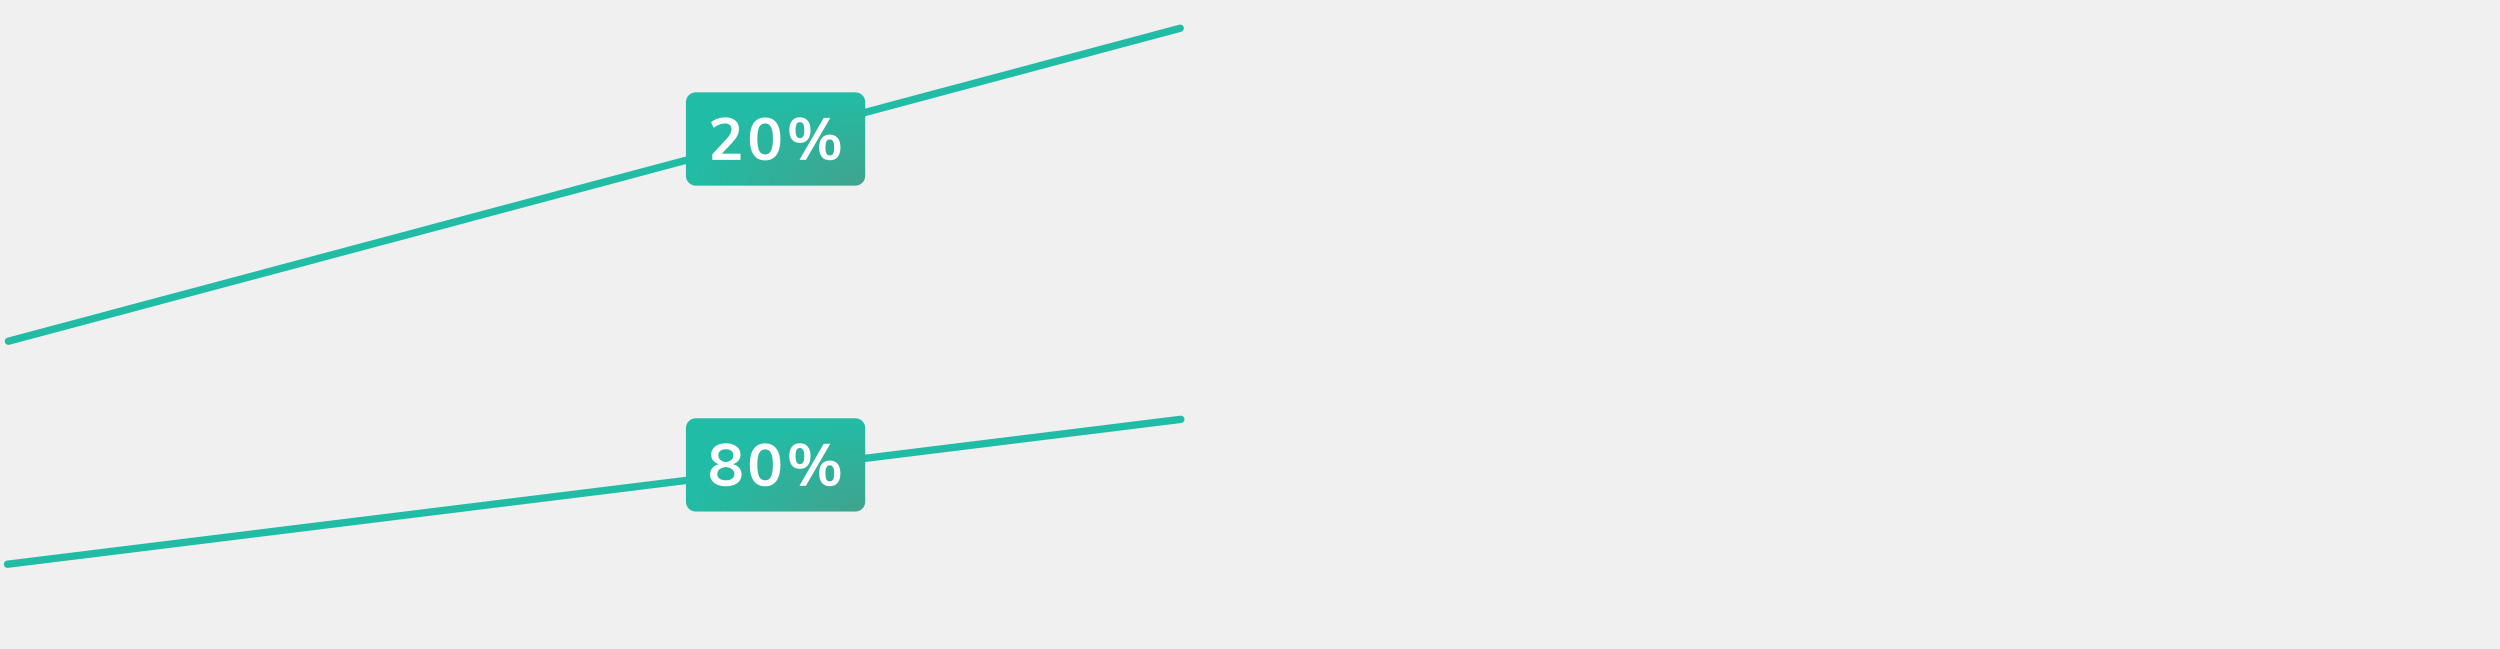
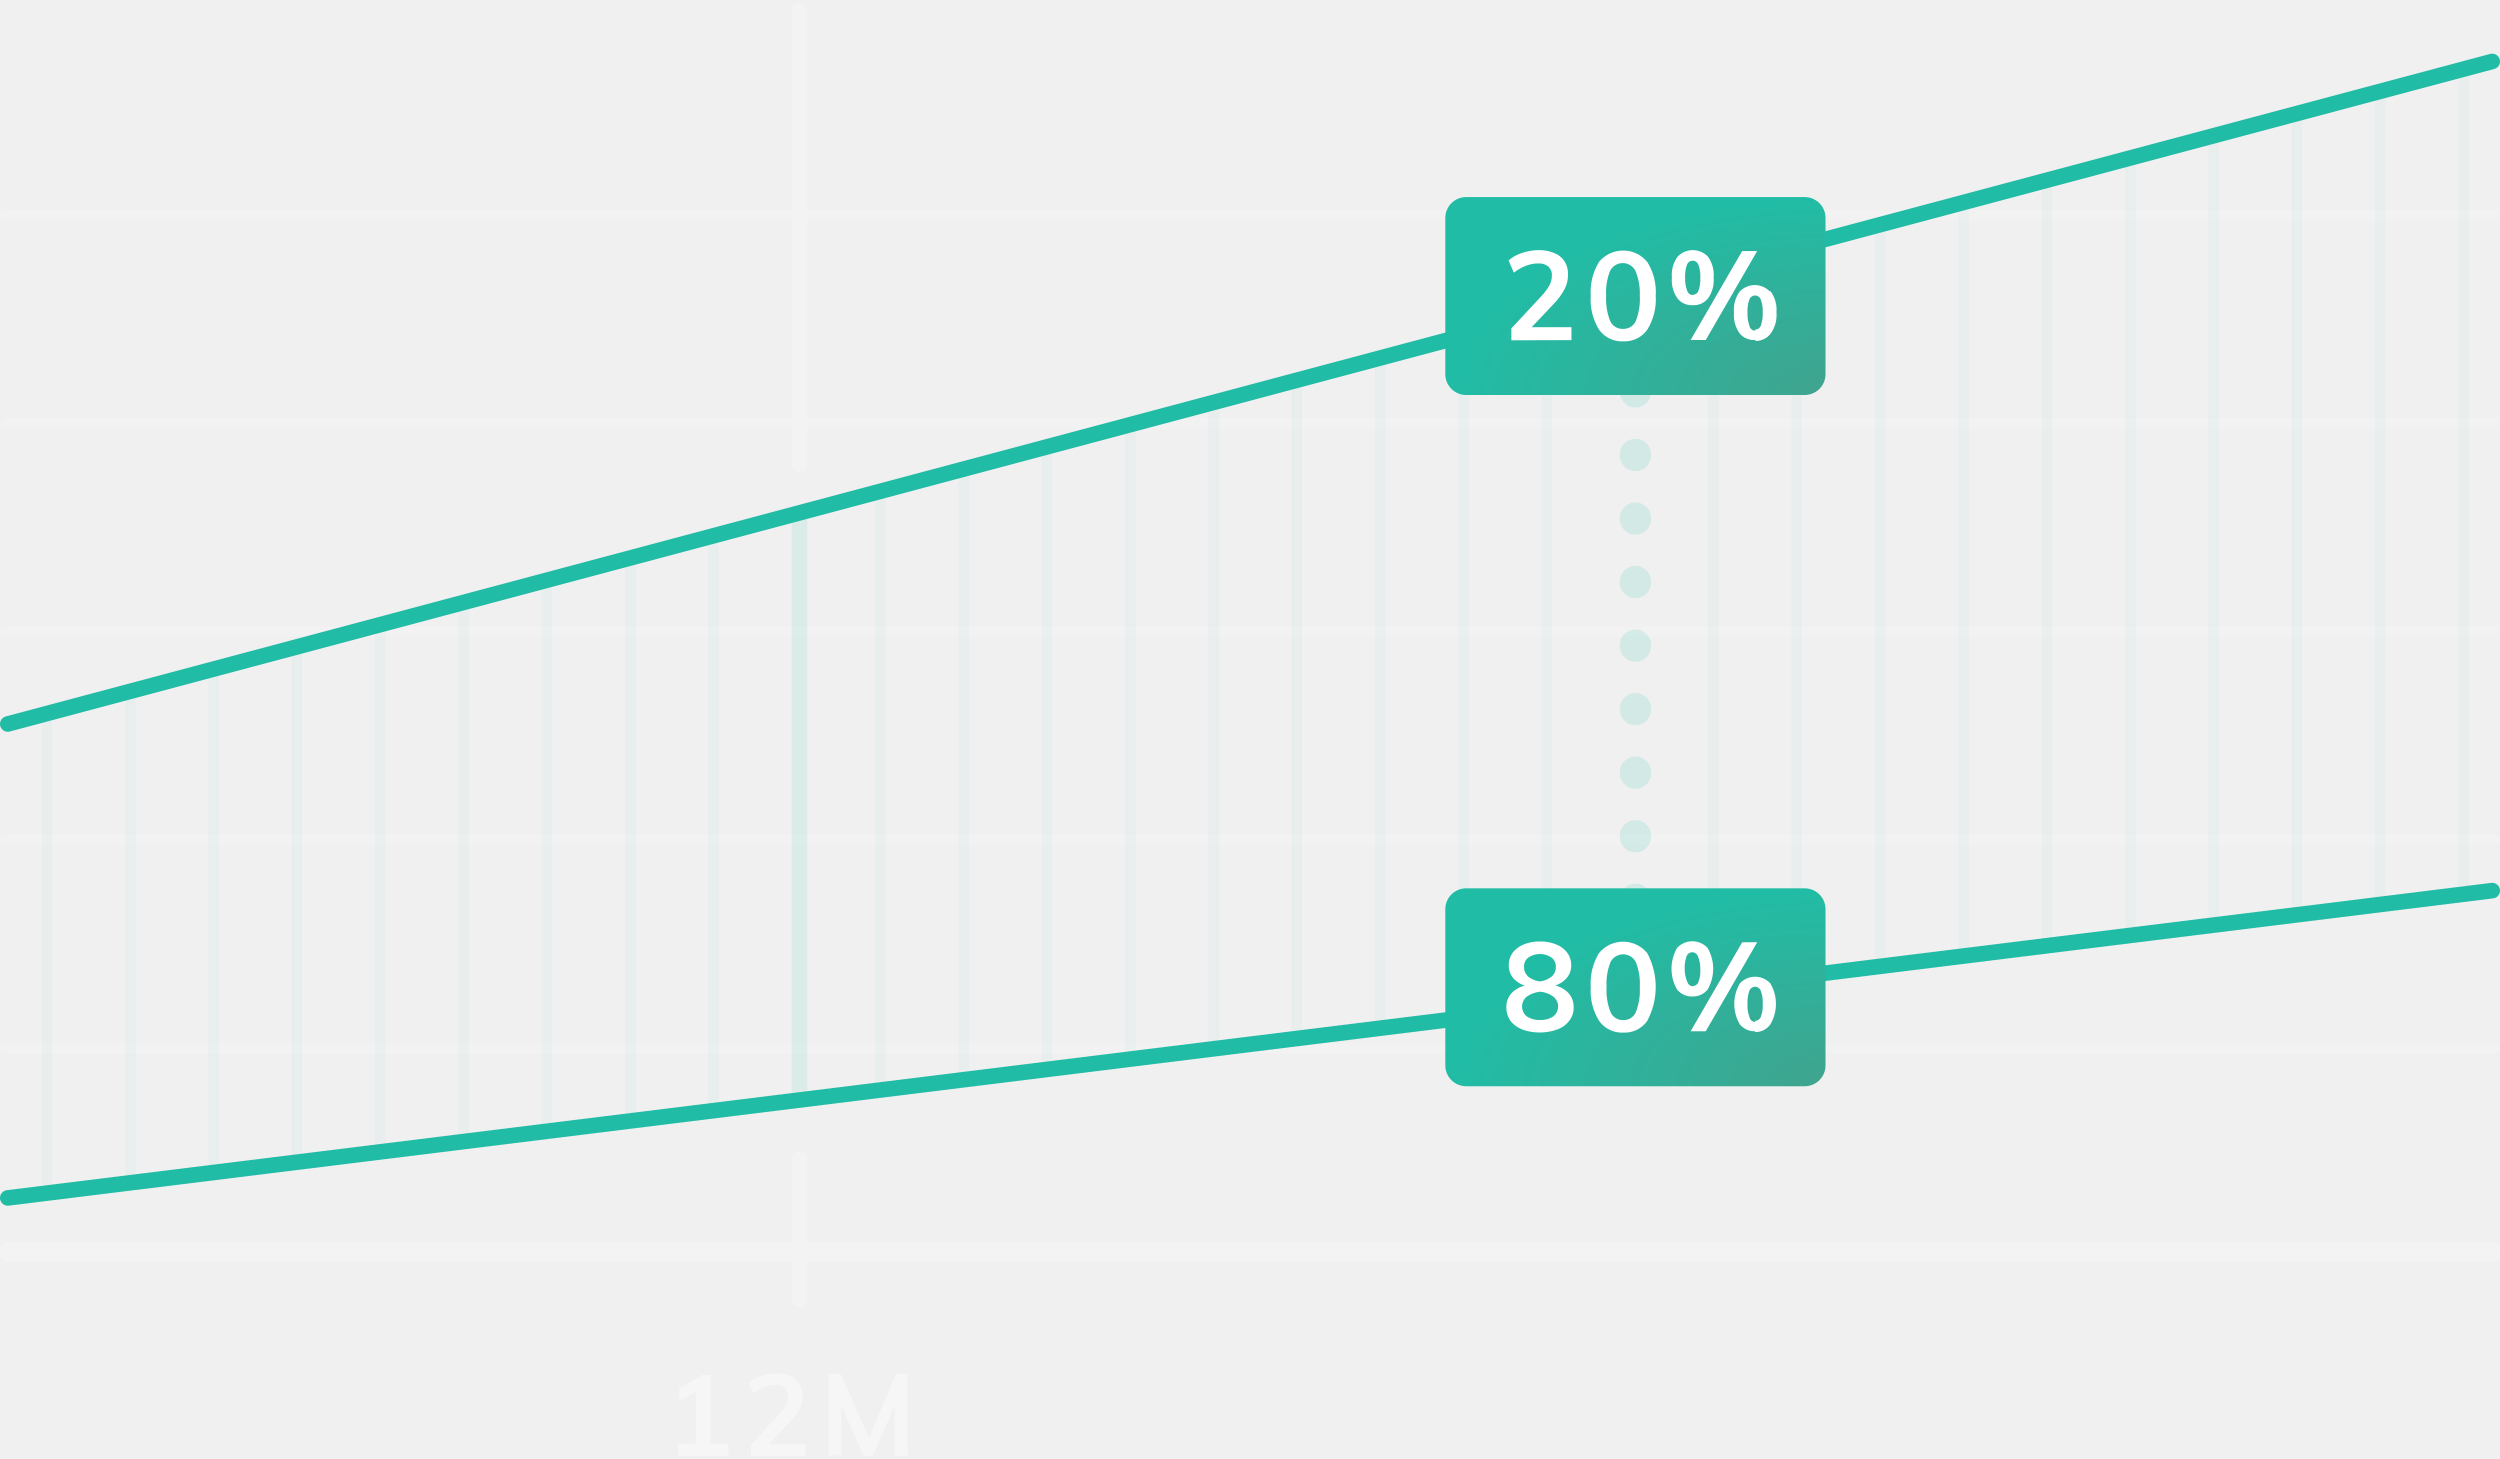
- <svg xmlns="http://www.w3.org/2000/svg" width="509" height="132" viewBox="0 0 509 132" fill="none">
-   <path d="M1.531 114.875L240.406 85.375" stroke="#21BCA5" stroke-width="1.5" stroke-linecap="round" />
-   <path d="M1.719 69.469L240.281 5.75" stroke="#21BCA5" stroke-width="1.5" stroke-linecap="round" />
-   <rect x="139.656" y="18.797" width="36.5" height="19" rx="2" fill="url(#paint0_radial)" />
-   <path d="M150.763 31.287V32.547H145.027V31.407L147.931 28.275C148.275 27.899 148.527 27.555 148.687 27.243C148.847 26.931 148.927 26.623 148.927 26.319C148.927 25.927 148.811 25.631 148.579 25.431C148.355 25.231 148.031 25.131 147.607 25.131C146.855 25.131 146.083 25.427 145.291 26.019L144.775 24.891C145.111 24.587 145.543 24.347 146.071 24.171C146.599 23.987 147.131 23.895 147.667 23.895C148.523 23.895 149.199 24.107 149.695 24.531C150.199 24.947 150.451 25.511 150.451 26.223C150.451 26.711 150.343 27.171 150.127 27.603C149.919 28.035 149.567 28.519 149.071 29.055L146.971 31.287H150.763ZM155.782 32.655C154.766 32.655 153.99 32.283 153.454 31.539C152.926 30.787 152.662 29.695 152.662 28.263C152.662 26.855 152.926 25.779 153.454 25.035C153.99 24.291 154.766 23.919 155.782 23.919C156.798 23.919 157.57 24.291 158.098 25.035C158.634 25.771 158.902 26.847 158.902 28.263C158.902 29.687 158.634 30.775 158.098 31.527C157.57 32.279 156.798 32.655 155.782 32.655ZM155.782 31.443C156.334 31.443 156.734 31.191 156.982 30.687C157.238 30.175 157.366 29.367 157.366 28.263C157.366 27.175 157.238 26.383 156.982 25.887C156.734 25.383 156.334 25.131 155.782 25.131C155.23 25.131 154.826 25.383 154.57 25.887C154.322 26.383 154.198 27.175 154.198 28.263C154.198 29.367 154.322 30.175 154.57 30.687C154.826 31.191 155.23 31.443 155.782 31.443ZM162.853 29.103C162.181 29.103 161.653 28.883 161.269 28.443C160.893 27.995 160.705 27.343 160.705 26.487C160.705 25.639 160.893 24.995 161.269 24.555C161.653 24.107 162.181 23.883 162.853 23.883C163.533 23.883 164.065 24.107 164.449 24.555C164.833 24.995 165.025 25.639 165.025 26.487C165.025 27.343 164.833 27.995 164.449 28.443C164.065 28.883 163.533 29.103 162.853 29.103ZM162.769 32.547L167.713 24.003H169.045L164.089 32.547H162.769ZM162.853 28.131C163.165 28.131 163.393 28.003 163.537 27.747C163.681 27.491 163.753 27.071 163.753 26.487C163.753 25.919 163.677 25.507 163.525 25.251C163.381 24.987 163.157 24.855 162.853 24.855C162.557 24.855 162.337 24.987 162.193 25.251C162.049 25.507 161.977 25.919 161.977 26.487C161.977 27.063 162.049 27.483 162.193 27.747C162.337 28.003 162.557 28.131 162.853 28.131ZM168.949 32.631C168.269 32.631 167.737 32.411 167.353 31.971C166.977 31.523 166.789 30.867 166.789 30.003C166.789 29.155 166.977 28.511 167.353 28.071C167.737 27.631 168.269 27.411 168.949 27.411C169.629 27.411 170.157 27.631 170.533 28.071C170.917 28.511 171.109 29.159 171.109 30.015C171.109 30.871 170.917 31.523 170.533 31.971C170.157 32.411 169.629 32.631 168.949 32.631ZM168.949 31.659C169.253 31.659 169.477 31.531 169.621 31.275C169.765 31.011 169.837 30.591 169.837 30.015C169.837 29.447 169.761 29.035 169.609 28.779C169.465 28.515 169.245 28.383 168.949 28.383C168.645 28.383 168.421 28.515 168.277 28.779C168.133 29.035 168.061 29.447 168.061 30.015C168.061 30.591 168.133 31.011 168.277 31.275C168.421 31.531 168.645 31.659 168.949 31.659Z" fill="white" />
-   <rect x="139.656" y="85.154" width="36.5" height="19" rx="2" fill="url(#paint1_radial)" />
-   <path d="M149.22 94.512C149.772 94.648 150.204 94.9 150.516 95.268C150.828 95.636 150.984 96.08 150.984 96.6C150.984 97.088 150.848 97.516 150.576 97.884C150.312 98.244 149.936 98.52 149.448 98.712C148.968 98.904 148.412 99 147.78 99C147.148 99 146.588 98.904 146.1 98.712C145.62 98.52 145.244 98.244 144.972 97.884C144.708 97.516 144.576 97.088 144.576 96.6C144.576 96.08 144.732 95.636 145.044 95.268C145.356 94.9 145.788 94.648 146.34 94.512C145.86 94.352 145.48 94.1 145.2 93.756C144.928 93.412 144.792 93.012 144.792 92.556C144.792 92.092 144.92 91.688 145.176 91.344C145.432 90.992 145.784 90.724 146.232 90.54C146.688 90.348 147.204 90.252 147.78 90.252C148.356 90.252 148.868 90.348 149.316 90.54C149.772 90.724 150.128 90.992 150.384 91.344C150.64 91.688 150.768 92.092 150.768 92.556C150.768 93.02 150.628 93.428 150.348 93.78C150.076 94.124 149.7 94.368 149.22 94.512ZM147.78 91.464C147.308 91.464 146.936 91.572 146.664 91.788C146.392 92.004 146.256 92.312 146.256 92.712C146.256 93.088 146.392 93.396 146.664 93.636C146.944 93.868 147.316 94.02 147.78 94.092C148.244 94.02 148.612 93.868 148.884 93.636C149.164 93.396 149.304 93.088 149.304 92.712C149.304 92.312 149.168 92.004 148.896 91.788C148.624 91.572 148.252 91.464 147.78 91.464ZM147.78 97.788C148.324 97.788 148.748 97.676 149.052 97.452C149.364 97.228 149.52 96.908 149.52 96.492C149.52 96.1 149.36 95.784 149.04 95.544C148.728 95.304 148.308 95.148 147.78 95.076C147.252 95.148 146.828 95.304 146.508 95.544C146.196 95.784 146.04 96.1 146.04 96.492C146.04 96.908 146.192 97.228 146.496 97.452C146.808 97.676 147.236 97.788 147.78 97.788ZM155.776 99.012C154.76 99.012 153.984 98.64 153.448 97.896C152.92 97.144 152.656 96.052 152.656 94.62C152.656 93.212 152.92 92.136 153.448 91.392C153.984 90.648 154.76 90.276 155.776 90.276C156.792 90.276 157.564 90.648 158.092 91.392C158.628 92.128 158.896 93.204 158.896 94.62C158.896 96.044 158.628 97.132 158.092 97.884C157.564 98.636 156.792 99.012 155.776 99.012ZM155.776 97.8C156.328 97.8 156.728 97.548 156.976 97.044C157.232 96.532 157.36 95.724 157.36 94.62C157.36 93.532 157.232 92.74 156.976 92.244C156.728 91.74 156.328 91.488 155.776 91.488C155.224 91.488 154.82 91.74 154.564 92.244C154.316 92.74 154.192 93.532 154.192 94.62C154.192 95.724 154.316 96.532 154.564 97.044C154.82 97.548 155.224 97.8 155.776 97.8ZM162.847 95.46C162.175 95.46 161.647 95.24 161.263 94.8C160.887 94.352 160.699 93.7 160.699 92.844C160.699 91.996 160.887 91.352 161.263 90.912C161.647 90.464 162.175 90.24 162.847 90.24C163.527 90.24 164.059 90.464 164.443 90.912C164.827 91.352 165.019 91.996 165.019 92.844C165.019 93.7 164.827 94.352 164.443 94.8C164.059 95.24 163.527 95.46 162.847 95.46ZM162.763 98.904L167.707 90.36H169.039L164.083 98.904H162.763ZM162.847 94.488C163.159 94.488 163.387 94.36 163.531 94.104C163.675 93.848 163.747 93.428 163.747 92.844C163.747 92.276 163.671 91.864 163.519 91.608C163.375 91.344 163.151 91.212 162.847 91.212C162.551 91.212 162.331 91.344 162.187 91.608C162.043 91.864 161.971 92.276 161.971 92.844C161.971 93.42 162.043 93.84 162.187 94.104C162.331 94.36 162.551 94.488 162.847 94.488ZM168.943 98.988C168.263 98.988 167.731 98.768 167.347 98.328C166.971 97.88 166.783 97.224 166.783 96.36C166.783 95.512 166.971 94.868 167.347 94.428C167.731 93.988 168.263 93.768 168.943 93.768C169.623 93.768 170.151 93.988 170.527 94.428C170.911 94.868 171.103 95.516 171.103 96.372C171.103 97.228 170.911 97.88 170.527 98.328C170.151 98.768 169.623 98.988 168.943 98.988ZM168.943 98.016C169.247 98.016 169.471 97.888 169.615 97.632C169.759 97.368 169.831 96.948 169.831 96.372C169.831 95.804 169.755 95.392 169.603 95.136C169.459 94.872 169.239 94.74 168.943 94.74C168.639 94.74 168.415 94.872 168.271 95.136C168.127 95.392 168.055 95.804 168.055 96.372C168.055 96.948 168.127 97.368 168.271 97.632C168.415 97.888 168.639 98.016 168.943 98.016Z" fill="white" />
+ <svg xmlns="http://www.w3.org/2000/svg" xmlns:xlink="http://www.w3.org/1999/xlink" viewBox="0 0 240 140">
  <defs>
-     <radialGradient id="paint0_radial" cx="0" cy="0" r="1" gradientUnits="userSpaceOnUse" gradientTransform="translate(176.156 37.7969) rotate(-180) scale(36.5 19)">
-       <stop stop-color="#41A38E" />
-       <stop offset="1" stop-color="#21BCA5" />
+     <mask id="a" x="-8" y="-6.67" width="252" height="129.41" maskUnits="userSpaceOnUse">
+       <path d="M244,85.13V4.63L-8,72.13l3.86,43.24Z" fill="#1f2348" />
+     </mask>
+     <radialGradient id="b" cx="-6285.07" cy="1619.17" r="1" gradientTransform="matrix(-36.5, 0, 0, 19, -229230.09, -30726.2)" gradientUnits="userSpaceOnUse">
+       <stop offset="0" stop-color="#41a38e" />
+       <stop offset="1" stop-color="#21bca5" />
    </radialGradient>
-     <radialGradient id="paint1_radial" cx="0" cy="0" r="1" gradientUnits="userSpaceOnUse" gradientTransform="translate(176.156 104.154) rotate(-180) scale(36.5 19)">
-       <stop stop-color="#41A38E" />
-       <stop offset="1" stop-color="#21BCA5" />
-     </radialGradient>
+     <radialGradient id="c" cx="-6285.07" cy="1619.17" r="1" gradientTransform="matrix(-36.5, 0, 0, 19, -229230.09, -30659.85)" xlink:href="#b" />
  </defs>
+   <g opacity="0.2">
+     <g opacity="0.5">
+       <line x1="0.5" y1="100.63" x2="239.5" y2="100.63" fill="none" stroke="#fff" stroke-linecap="round" />
+       <line x1="0.5" y1="80.63" x2="239.5" y2="80.63" fill="none" stroke="#fff" stroke-linecap="round" />
+       <line x1="0.5" y1="60.63" x2="239.5" y2="60.63" fill="none" stroke="#fff" stroke-linecap="round" />
+       <line x1="0.5" y1="40.63" x2="239.5" y2="40.63" fill="none" stroke="#fff" stroke-linecap="round" />
+       <line x1="0.5" y1="20.63" x2="239.5" y2="20.63" fill="none" stroke="#fff" stroke-linecap="round" />
+     </g>
+     <line x1="0.75" y1="120.38" x2="239.25" y2="120.38" fill="none" stroke="#fff" stroke-linecap="round" stroke-width="1.5" />
+     <line x1="0.75" y1="120" x2="239.25" y2="120" fill="none" stroke="#fff" stroke-linecap="round" stroke-width="1.5" />
+     <line x1="76.75" y1="124.75" x2="76.75" y2="111.25" fill="none" stroke="#fff" stroke-linecap="round" stroke-width="1.5" />
+     <line x1="76.75" y1="44.55" x2="76.75" y2="1.05" fill="none" stroke="#fff" stroke-linecap="round" stroke-width="1.5" />
+   </g>
+   <g mask="url(#a)">
+     <line x1="84.5" y1="46.23" x2="84.5" y2="105.28" fill="none" stroke="#21bca5" opacity="0.3" style="isolation:isolate" />
+     <line x1="92.5" y1="44.55" x2="92.5" y2="104.28" fill="none" stroke="#21bca5" opacity="0.3" style="isolation:isolate" />
+     <line x1="100.5" y1="42.31" x2="100.5" y2="103.68" fill="none" stroke="#21bca5" opacity="0.3" style="isolation:isolate" />
+     <line x1="68.5" y1="50.69" x2="68.5" y2="106.84" fill="none" stroke="#21bca5" opacity="0.3" style="isolation:isolate" />
+     <line x1="108.5" y1="40.63" x2="108.5" y2="101.68" fill="none" stroke="#21bca5" opacity="0.3" style="isolation:isolate" />
+     <line x1="4.5" y1="68.41" x2="4.5" y2="115" fill="none" stroke="#21bca5" opacity="0.3" style="isolation:isolate" />
+     <line x1="12.5" y1="66.64" x2="12.5" y2="113.53" fill="none" stroke="#21bca5" opacity="0.3" style="isolation:isolate" />
+     <line x1="20.5" y1="64.34" x2="20.5" y2="112.54" fill="none" stroke="#21bca5" opacity="0.3" style="isolation:isolate" />
+     <line x1="28.5" y1="62.2" x2="28.5" y2="111.4" fill="none" stroke="#21bca5" opacity="0.3" style="isolation:isolate" />
+     <line x1="36.5" y1="59.25" x2="36.5" y2="110.57" fill="none" stroke="#21bca5" opacity="0.3" style="isolation:isolate" />
+     <line x1="44.5" y1="57.93" x2="44.5" y2="109.41" fill="none" stroke="#21bca5" opacity="0.3" style="isolation:isolate" />
+     <line x1="52.5" y1="55.27" x2="52.5" y2="108.59" fill="none" stroke="#21bca5" opacity="0.3" style="isolation:isolate" />
+     <line x1="60.5" y1="53.85" x2="60.5" y2="107.35" fill="none" stroke="#21bca5" opacity="0.3" style="isolation:isolate" />
+     <line x1="116.5" y1="38.7" x2="116.5" y2="100.63" fill="none" stroke="#21bca5" opacity="0.3" style="isolation:isolate" />
+     <line x1="124.5" y1="36.56" x2="124.5" y2="100.25" fill="none" stroke="#21bca5" opacity="0.3" style="isolation:isolate" />
+     <line x1="132.5" y1="34.75" x2="132.5" y2="99.13" fill="none" stroke="#21bca5" opacity="0.3" style="isolation:isolate" />
+     <line x1="140.5" y1="32.64" x2="140.5" y2="98" fill="none" stroke="#21bca5" opacity="0.3" style="isolation:isolate" />
+     <line x1="220.5" y1="10.53" x2="220.5" y2="122.74" fill="none" stroke="#21bca5" opacity="0.3" style="isolation:isolate" />
+     <line x1="228.5" y1="8.78" x2="228.5" y2="86.86" fill="none" stroke="#21bca5" opacity="0.3" style="isolation:isolate" />
+     <line x1="236.5" y1="6.65" x2="236.5" y2="85.81" fill="none" stroke="#21bca5" opacity="0.3" style="isolation:isolate" />
+     <line x1="164.5" y1="24.1" x2="164.5" y2="94.4" fill="none" stroke="#21bca5" opacity="0.3" style="isolation:isolate" />
+     <line x1="172.5" y1="22.8" x2="172.5" y2="94.22" fill="none" stroke="#21bca5" opacity="0.3" style="isolation:isolate" />
+     <line x1="180.5" y1="21.6" x2="180.5" y2="92.79" fill="none" stroke="#21bca5" opacity="0.3" style="isolation:isolate" />
+     <line x1="188.5" y1="18.92" x2="188.5" y2="91.62" fill="none" stroke="#21bca5" opacity="0.3" style="isolation:isolate" />
+     <line x1="196.5" y1="17.24" x2="196.5" y2="90.46" fill="none" stroke="#21bca5" opacity="0.3" style="isolation:isolate" />
+     <line x1="204.5" y1="14.72" x2="204.5" y2="90.36" fill="none" stroke="#21bca5" opacity="0.3" style="isolation:isolate" />
+     <line x1="212.5" y1="12.69" x2="212.5" y2="88.7" fill="none" stroke="#21bca5" opacity="0.3" style="isolation:isolate" />
+     <line x1="148.5" y1="29.3" x2="148.5" y2="97.92" fill="none" stroke="#21bca5" opacity="0.3" style="isolation:isolate" />
+     <line x1="76.75" y1="47.82" x2="76.75" y2="106.84" fill="none" stroke="#21bca5" stroke-width="1.5" opacity="0.7" style="isolation:isolate" />
+     <line x1="157" y1="-5.17" x2="157" y2="121.24" fill="none" stroke="#21bca5" stroke-linecap="round" stroke-width="3" stroke-dasharray="0.1 6" />
+   </g>
+   <path d="M.75,115l238.5-29.5" fill="none" stroke="#21bca5" stroke-linecap="round" stroke-width="1.5" />
+   <path d="M.75,69.5,239.25,5.9" fill="none" stroke="#21bca5" stroke-linecap="round" stroke-width="1.5" />
+   <rect x="138.75" y="18.92" width="36.5" height="19" rx="2" fill="url(#b)" />
+   <path d="M145.09,32.67V31.53L148,28.4a5.18,5.18,0,0,0,.74-1,2,2,0,0,0,.24-.92,1.1,1.1,0,0,0-.34-.89,1.39,1.39,0,0,0-1-.3,3.08,3.08,0,0,0-1.16.23,4.24,4.24,0,0,0-1.15.66L144.82,25a3.51,3.51,0,0,1,1.31-.72,4.9,4.9,0,0,1,1.61-.27,3.65,3.65,0,0,1,1.46.28,2,2,0,0,1,1,.8,2.24,2.24,0,0,1,.33,1.24,3,3,0,0,1-.31,1.39,6.19,6.19,0,0,1-1.05,1.44l-2.61,2.76-.18-.51h4.48v1.24Zm10.74.1a2.69,2.69,0,0,1-2.32-1.12,5.46,5.46,0,0,1-.8-3.25,5.54,5.54,0,0,1,.79-3.25,3,3,0,0,1,4.22-.42,4.16,4.16,0,0,1,.42.42,5.44,5.44,0,0,1,.81,3.24,5.52,5.52,0,0,1-.81,3.26A2.67,2.67,0,0,1,155.83,32.77Zm0-1.2a1.27,1.27,0,0,0,1.21-.76,5.72,5.72,0,0,0,.38-2.42A5.59,5.59,0,0,0,157,26a1.36,1.36,0,0,0-1.83-.6h0a1.34,1.34,0,0,0-.6.6,5.54,5.54,0,0,0-.38,2.38,5.72,5.72,0,0,0,.38,2.42A1.27,1.27,0,0,0,155.83,31.57Zm6.67-2.27a1.75,1.75,0,0,1-1.46-.65,3,3,0,0,1-.54-2,3,3,0,0,1,.54-2,2,2,0,0,1,2.83-.1h0l.1.1a3,3,0,0,1,.54,2,3,3,0,0,1-.54,2A1.77,1.77,0,0,1,162.5,29.3Zm0-1a.56.56,0,0,0,.55-.38,3.35,3.35,0,0,0,.18-1.26,3,3,0,0,0-.19-1.25.58.58,0,0,0-.74-.35.6.6,0,0,0-.35.35,3.14,3.14,0,0,0-.18,1.25A3.24,3.24,0,0,0,162,28a.59.59,0,0,0,.5.33Zm-.2,4.34,4.95-8.54h1.44l-4.94,8.54Zm6.19,0A1.77,1.77,0,0,1,167,32a3,3,0,0,1-.54-2,3,3,0,0,1,.54-2,2,2,0,0,1,2.83-.09h0L170,28a3,3,0,0,1,.54,2,3,3,0,0,1-.54,2,1.76,1.76,0,0,1-1.46.73Zm0-1a.56.56,0,0,0,.55-.38,3.35,3.35,0,0,0,.18-1.26,3,3,0,0,0-.19-1.25.58.58,0,0,0-.74-.35.6.6,0,0,0-.35.35,3.14,3.14,0,0,0-.18,1.25,3.35,3.35,0,0,0,.18,1.26.58.58,0,0,0,.55.49Z" fill="#fff" />
+   <rect x="138.75" y="85.28" width="36.5" height="19" rx="2" fill="url(#c)" />
+   <path d="M147.83,99.12a4.76,4.76,0,0,1-1.67-.28A2.64,2.64,0,0,1,145,98a2.15,2.15,0,0,1-.39-1.28,1.93,1.93,0,0,1,.59-1.47,2.65,2.65,0,0,1,1.6-.7v.18a2.68,2.68,0,0,1-1.43-.72,1.86,1.86,0,0,1-.53-1.34,2,2,0,0,1,.38-1.22,2.54,2.54,0,0,1,1.07-.79,3.91,3.91,0,0,1,1.55-.28,3.86,3.86,0,0,1,1.54.28,2.46,2.46,0,0,1,1.07.79,2,2,0,0,1,.39,1.22A1.83,1.83,0,0,1,150.3,94a2.54,2.54,0,0,1-1.41.71v-.18a2.68,2.68,0,0,1,1.6.72,1.93,1.93,0,0,1,.58,1.45,2,2,0,0,1-.41,1.28,2.41,2.41,0,0,1-1.11.83A4.8,4.8,0,0,1,147.83,99.12Zm0-1.2a2.11,2.11,0,0,0,1.27-.33,1.21,1.21,0,0,0,.24-1.69,1.36,1.36,0,0,0-.24-.24,2.57,2.57,0,0,0-1.25-.46,2.87,2.87,0,0,0-1.26.46,1.22,1.22,0,0,0-.22,1.71,1.15,1.15,0,0,0,.22.22A2.16,2.16,0,0,0,147.83,97.92Zm0-3.7a2.27,2.27,0,0,0,1.09-.44,1.15,1.15,0,0,0,.44-.94,1.07,1.07,0,0,0-.42-.92,2,2,0,0,0-2.22,0,1.06,1.06,0,0,0-.41.92,1.18,1.18,0,0,0,.43.94A2.27,2.27,0,0,0,147.83,94.22Zm8,4.91A2.68,2.68,0,0,1,153.51,98a5.46,5.46,0,0,1-.8-3.25,5.54,5.54,0,0,1,.79-3.25,3,3,0,0,1,4.22-.42,4.16,4.16,0,0,1,.42.42,6.93,6.93,0,0,1,0,6.5A2.64,2.64,0,0,1,155.83,99.13Zm0-1.2a1.27,1.27,0,0,0,1.21-.76,5.72,5.72,0,0,0,.38-2.42,5.59,5.59,0,0,0-.38-2.39,1.36,1.36,0,0,0-1.83-.6,1.34,1.34,0,0,0-.6.6,5.54,5.54,0,0,0-.38,2.38,5.72,5.72,0,0,0,.38,2.42A1.28,1.28,0,0,0,155.83,97.93Zm6.67-2.27A1.81,1.81,0,0,1,161,95a4,4,0,0,1,0-4,2,2,0,0,1,2.83-.1h0a.47.47,0,0,1,.1.1,4,4,0,0,1,0,4A1.8,1.8,0,0,1,162.5,95.66Zm0-1a.58.58,0,0,0,.55-.39,3,3,0,0,0,.18-1.26A2.93,2.93,0,0,0,163,91.8a.58.58,0,0,0-.74-.35.6.6,0,0,0-.35.35,3.28,3.28,0,0,0-.18,1.24A3.07,3.07,0,0,0,162,94.3a.57.57,0,0,0,.5.39ZM162.3,99l4.95-8.54h1.44L163.75,99Zm6.19,0a1.82,1.82,0,0,1-1.46-.65,3.88,3.88,0,0,1,0-3.95,2,2,0,0,1,2.83-.09h0l.09.09a3.88,3.88,0,0,1,0,3.95,1.76,1.76,0,0,1-1.46.73Zm0-1a.58.58,0,0,0,.55-.39,3,3,0,0,0,.18-1.26,2.91,2.91,0,0,0-.19-1.24.58.58,0,0,0-.74-.35.6.6,0,0,0-.35.35,3.28,3.28,0,0,0-.18,1.24,3,3,0,0,0,.18,1.26.58.58,0,0,0,.55.5Z" fill="#fff" />
+   <path d="M66.8,139.09V133l.72.15-2.3,1.39v-1.27L67.4,132h.82v7.19Zm-1.7.65v-1.15h4.84v1.15Zm7,0v-1.05l2.65-2.87a4,4,0,0,0,.68-.95,1.78,1.78,0,0,0,.22-.84,1.09,1.09,0,0,0-.3-.82,1.34,1.34,0,0,0-.89-.27,2.8,2.8,0,0,0-1.07.21,4.26,4.26,0,0,0-1.06.6l-.48-1a3.29,3.29,0,0,1,1.2-.66,4.57,4.57,0,0,1,1.47-.24,3.23,3.23,0,0,1,1.34.25,1.92,1.92,0,0,1,.88.74,2,2,0,0,1,.31,1.13,3,3,0,0,1-.28,1.28,6.06,6.06,0,0,1-1,1.31l-2.39,2.53-.16-.47h4.1v1.15Zm7.47,0V131.9h1.14l3,6.75h-.54L86,131.9h1.14v7.84H85.88v-5.8l.38.09-2.45,5.71h-.93L80.37,134l.4-.09v5.8Z" fill="#fff" opacity="0.4" style="isolation:isolate" />
</svg>
